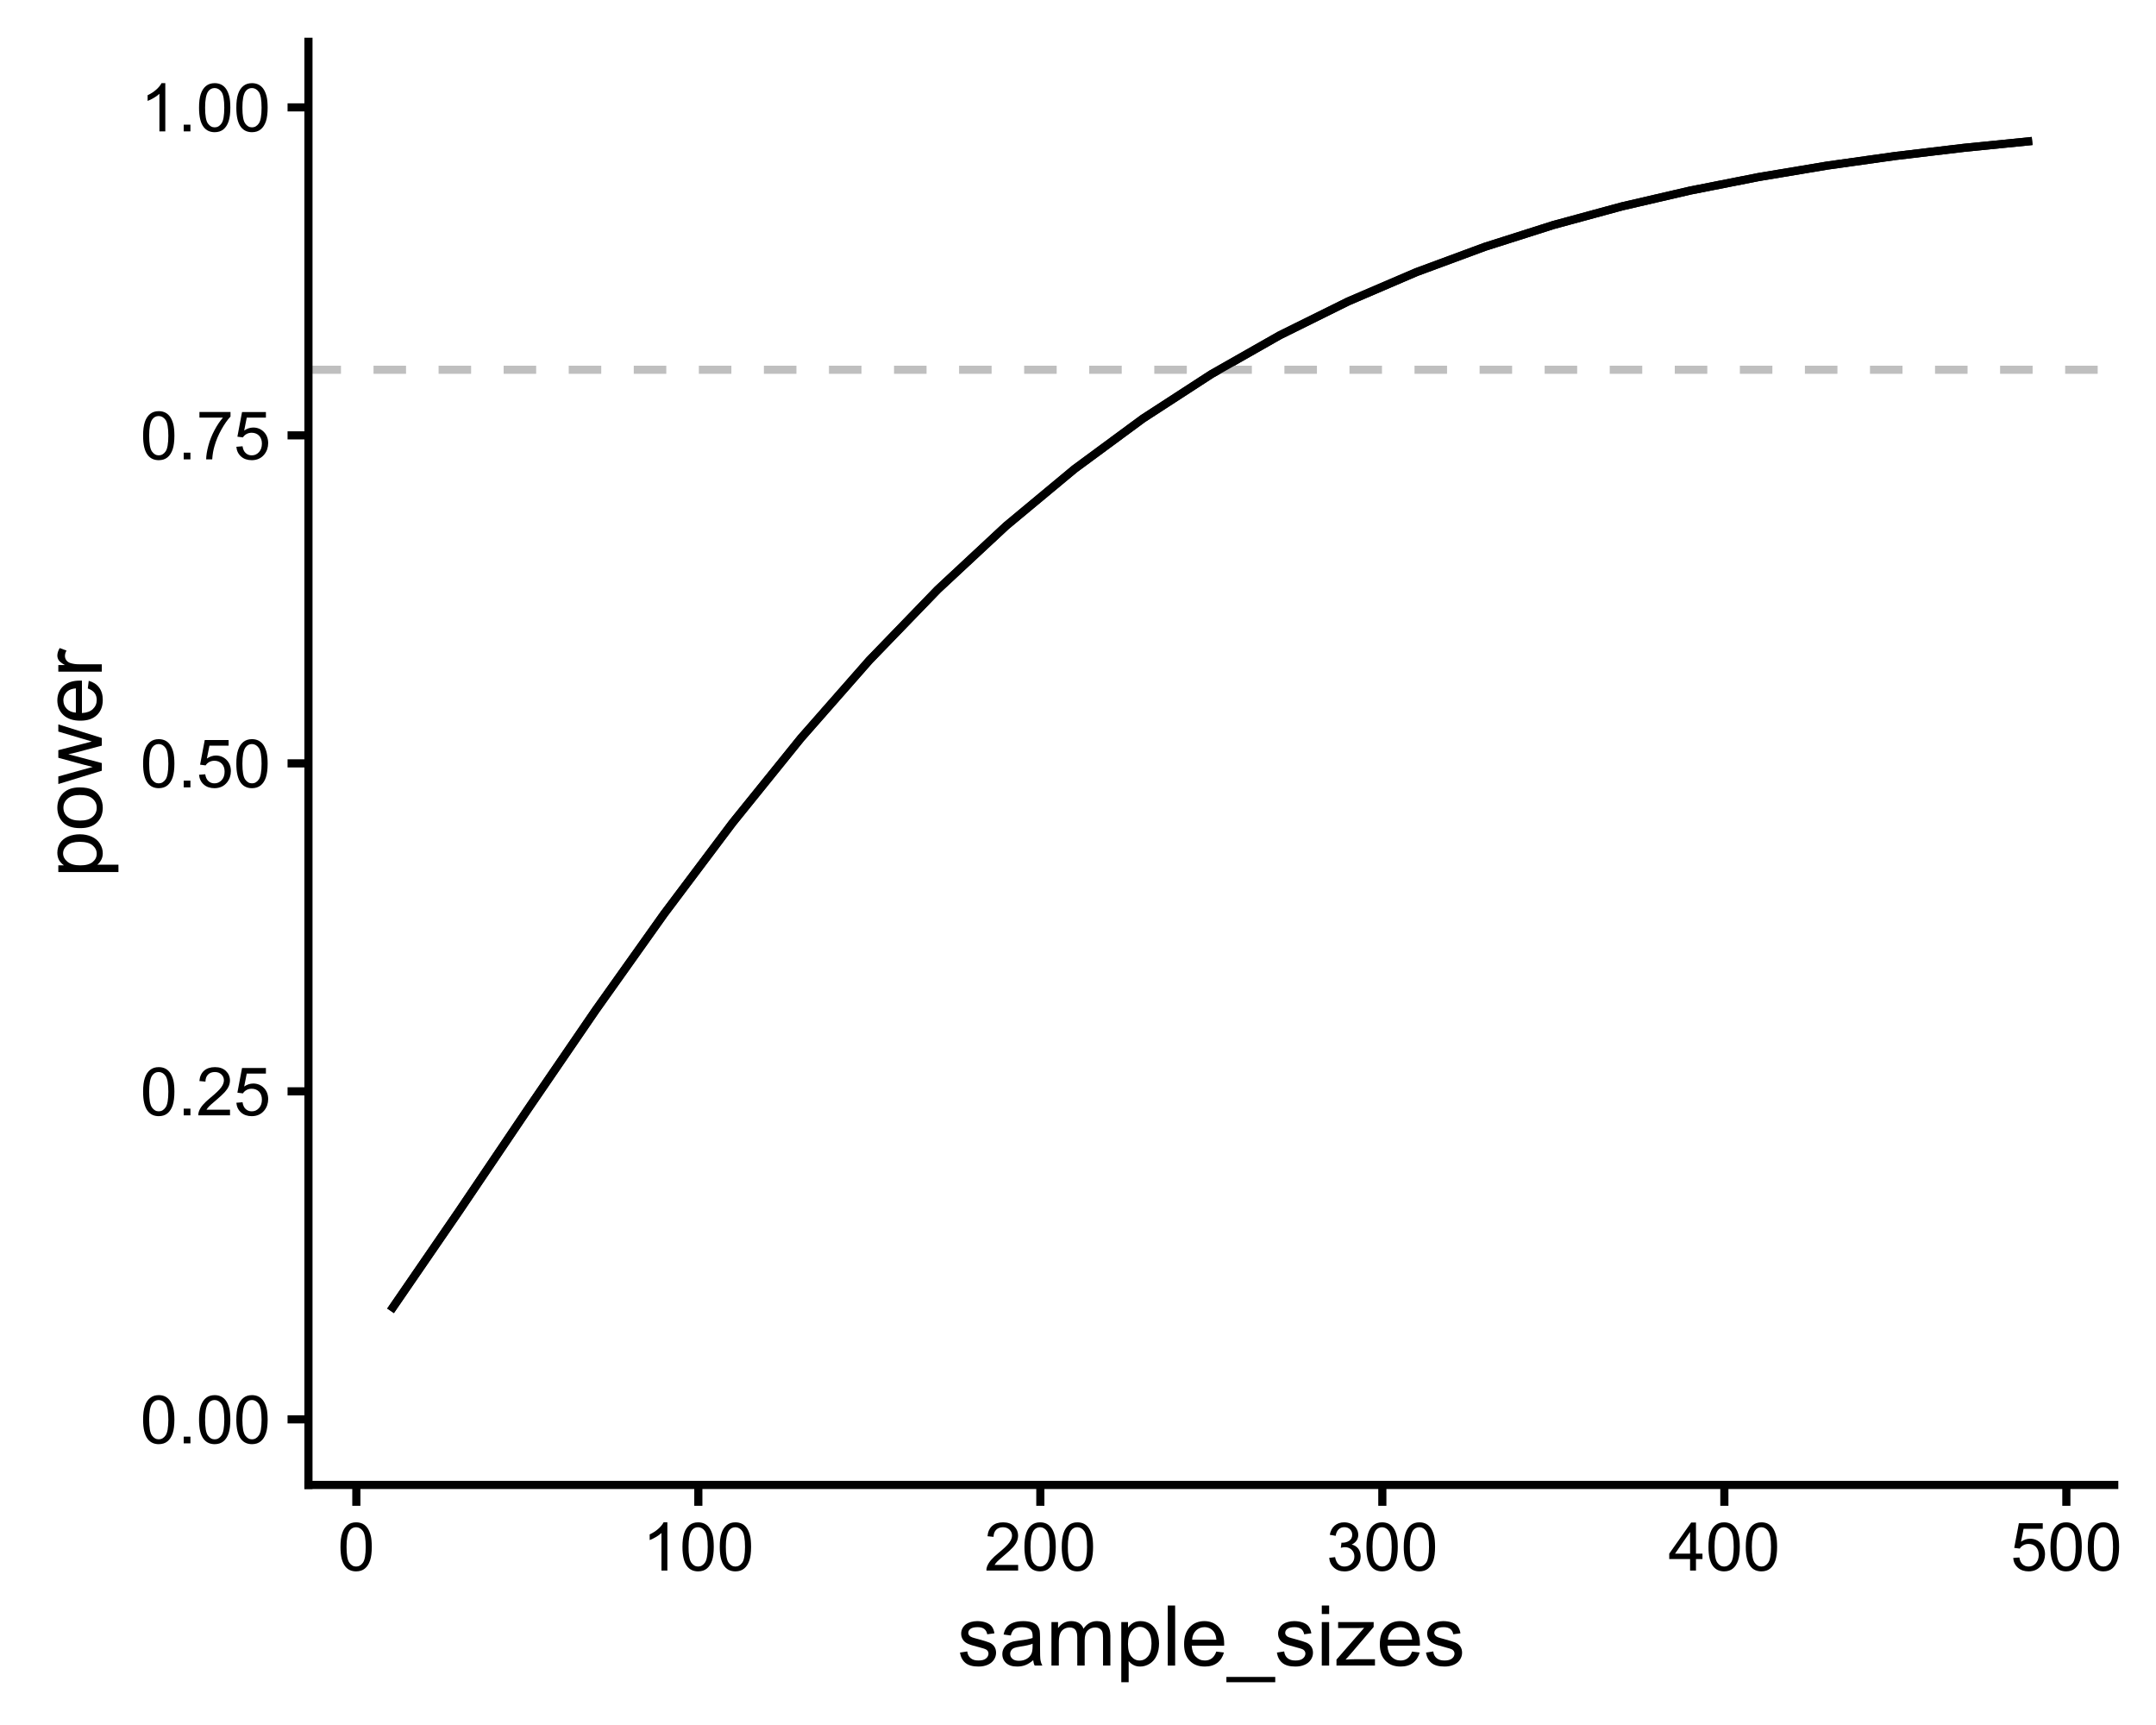
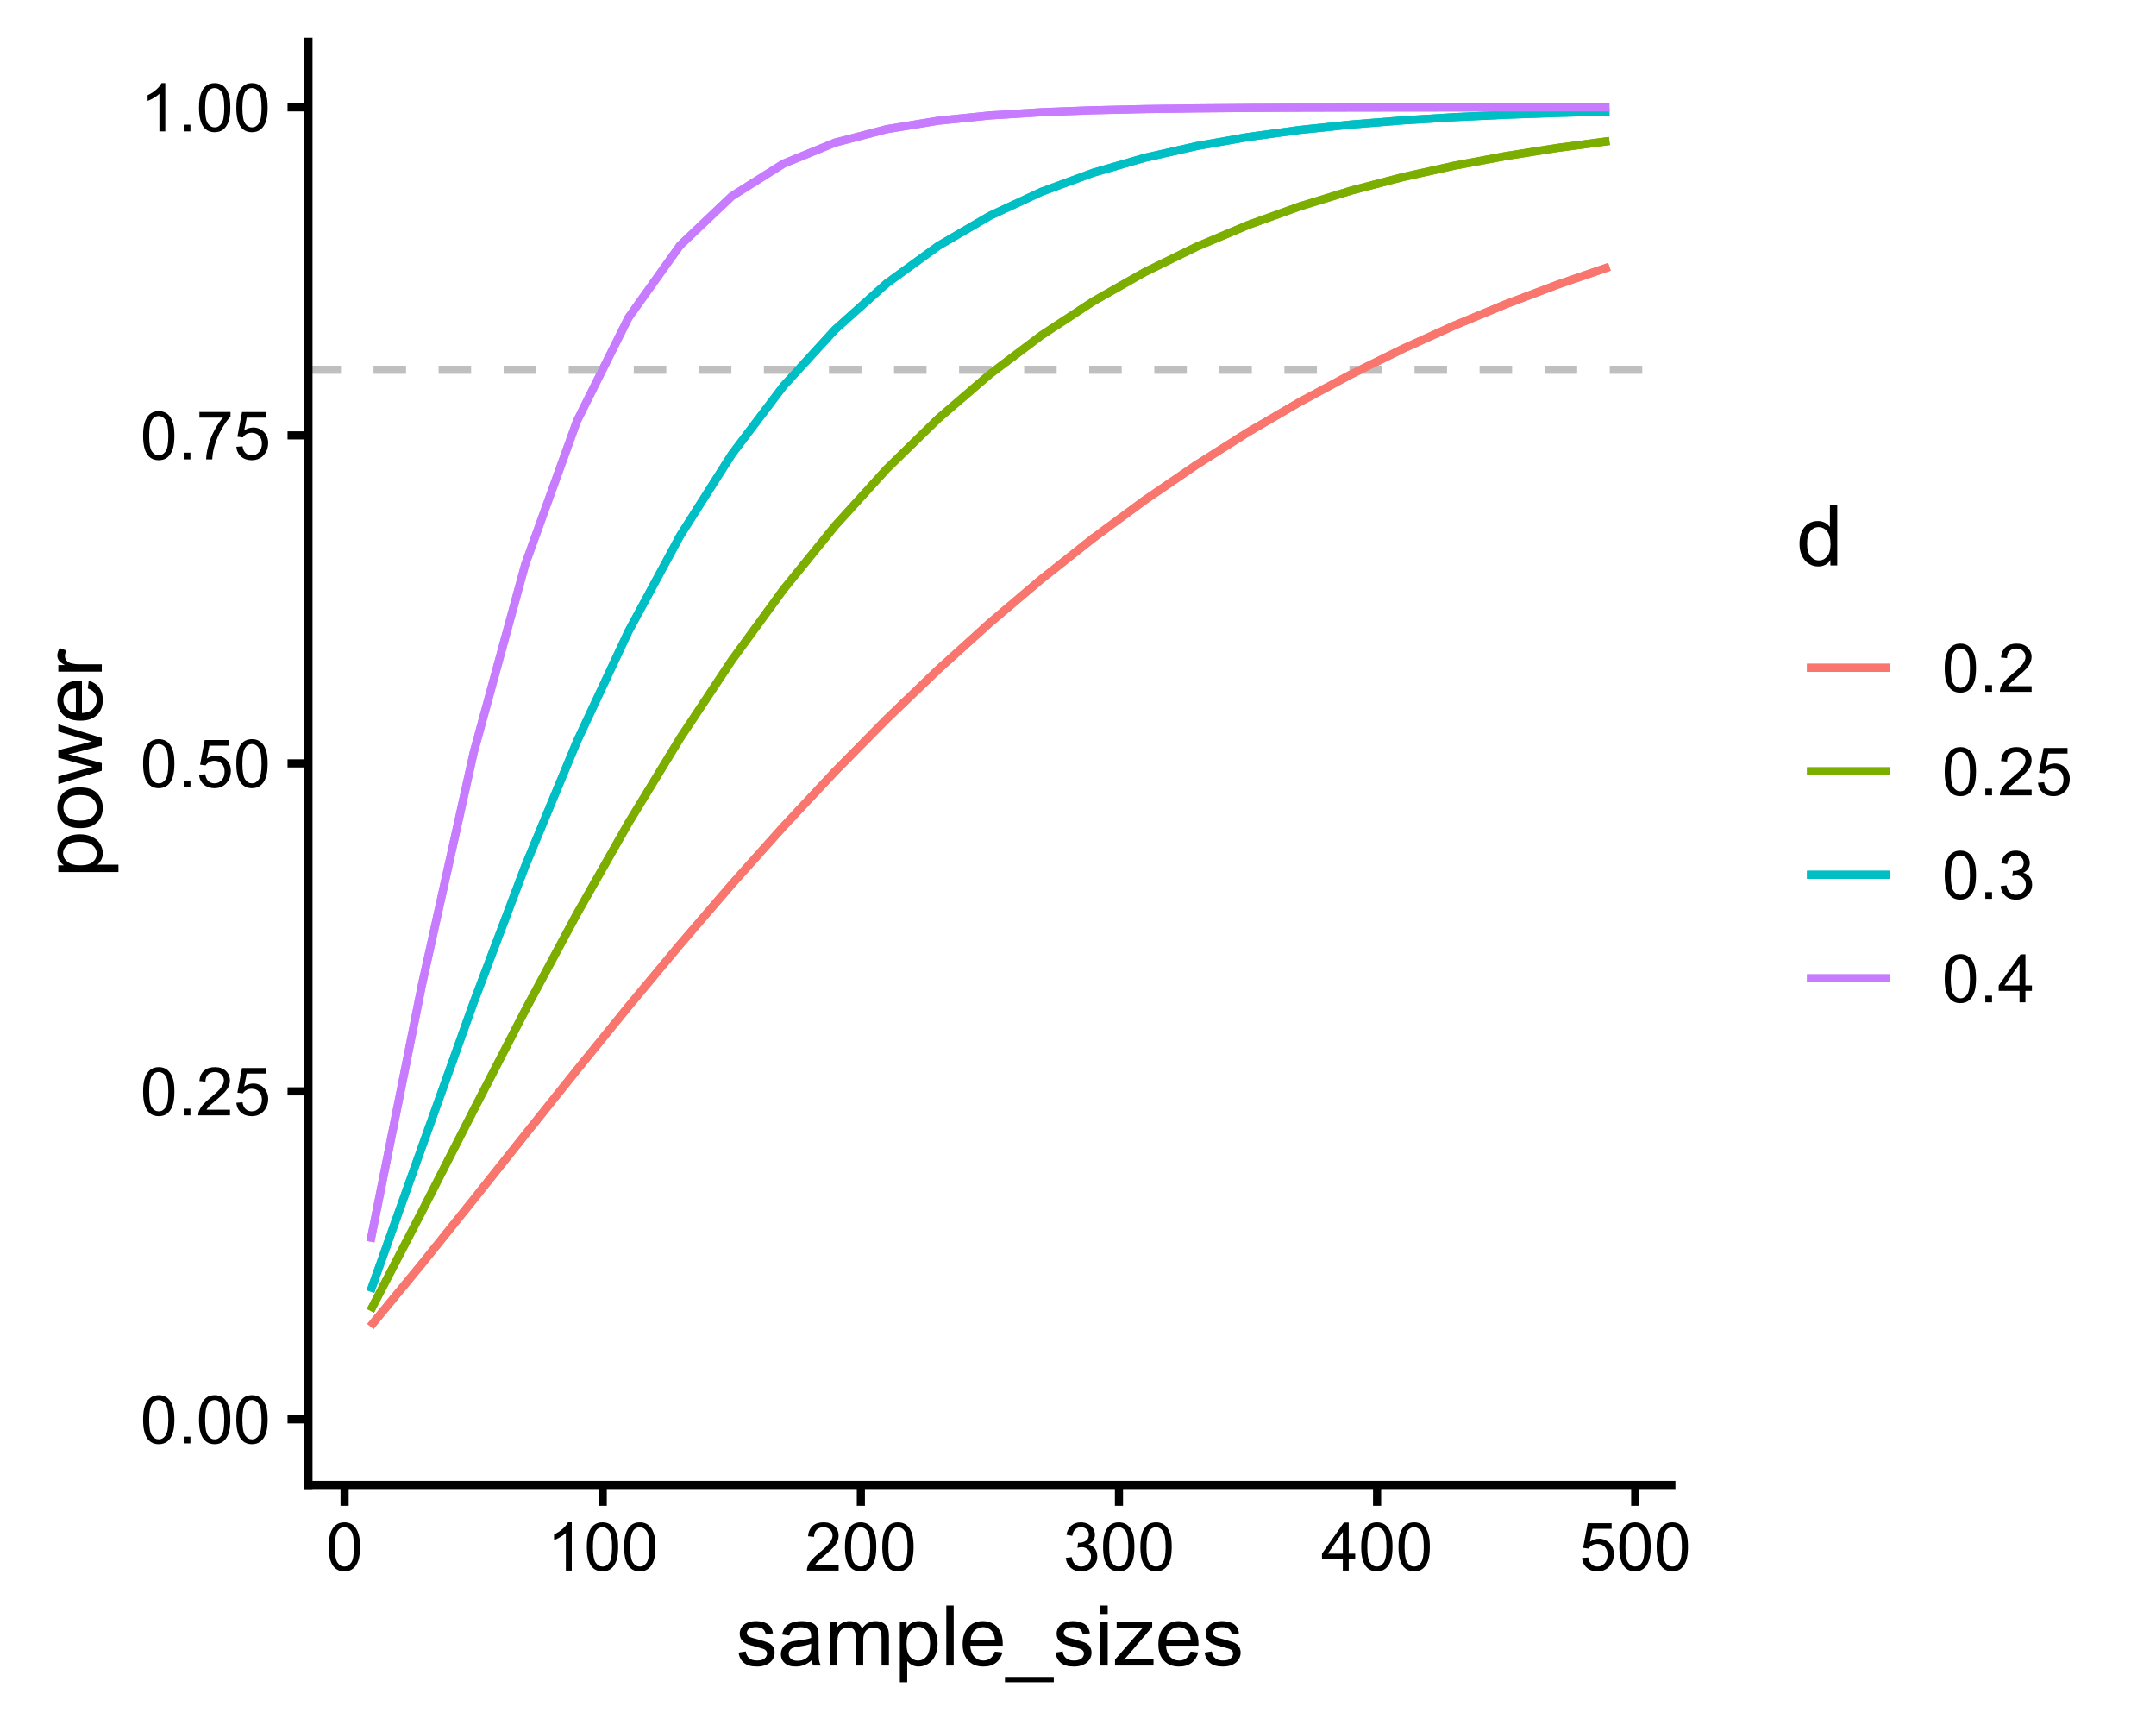
<svg xmlns="http://www.w3.org/2000/svg" xmlns:xlink="http://www.w3.org/1999/xlink" width="360pt" height="288pt" viewBox="0 0 360 288">
  <defs>
    <g>
      <g id="glyph-0-0">
        <path d="M 0.465 -3.953 C 0.461 -4.898 0.559 -5.66 0.758 -6.242 C 0.949 -6.816 1.238 -7.262 1.625 -7.578 C 2.008 -7.891 2.492 -8.051 3.078 -8.051 C 3.504 -8.051 3.883 -7.961 4.211 -7.789 C 4.535 -7.613 4.805 -7.363 5.016 -7.039 C 5.227 -6.711 5.391 -6.316 5.512 -5.848 C 5.629 -5.379 5.688 -4.746 5.691 -3.953 C 5.688 -3.012 5.594 -2.254 5.402 -1.676 C 5.207 -1.098 4.918 -0.648 4.535 -0.336 C 4.152 -0.02 3.664 0.133 3.078 0.137 C 2.301 0.133 1.695 -0.141 1.258 -0.695 C 0.727 -1.359 0.461 -2.445 0.465 -3.953 Z M 1.477 -3.953 C 1.477 -2.637 1.629 -1.762 1.938 -1.324 C 2.246 -0.887 2.625 -0.668 3.078 -0.672 C 3.527 -0.668 3.91 -0.887 4.219 -1.328 C 4.523 -1.762 4.676 -2.637 4.68 -3.953 C 4.676 -5.27 4.523 -6.145 4.219 -6.582 C 3.91 -7.012 3.523 -7.23 3.066 -7.234 C 2.613 -7.23 2.254 -7.039 1.984 -6.66 C 1.645 -6.172 1.477 -5.27 1.477 -3.953 Z M 1.477 -3.953 " />
      </g>
      <g id="glyph-0-1">
        <path d="M 1.016 0 L 1.016 -1.121 L 2.137 -1.121 L 2.137 0 Z M 1.016 0 " />
      </g>
      <g id="glyph-0-2">
        <path d="M 5.637 -0.945 L 5.637 0 L 0.34 0 C 0.332 -0.234 0.367 -0.461 0.453 -0.684 C 0.586 -1.043 0.805 -1.398 1.102 -1.75 C 1.398 -2.098 1.828 -2.504 2.391 -2.965 C 3.258 -3.676 3.844 -4.238 4.156 -4.66 C 4.461 -5.074 4.617 -5.473 4.617 -5.848 C 4.617 -6.234 4.477 -6.562 4.195 -6.832 C 3.914 -7.098 3.551 -7.23 3.105 -7.234 C 2.629 -7.23 2.25 -7.09 1.969 -6.809 C 1.684 -6.523 1.539 -6.129 1.535 -5.629 L 0.523 -5.73 C 0.59 -6.484 0.852 -7.059 1.305 -7.457 C 1.754 -7.852 2.363 -8.051 3.129 -8.051 C 3.895 -8.051 4.5 -7.836 4.953 -7.41 C 5.398 -6.98 5.625 -6.453 5.629 -5.824 C 5.625 -5.504 5.559 -5.188 5.43 -4.879 C 5.297 -4.566 5.078 -4.238 4.777 -3.898 C 4.469 -3.555 3.965 -3.086 3.258 -2.488 C 2.668 -1.992 2.289 -1.656 2.121 -1.48 C 1.953 -1.301 1.812 -1.121 1.707 -0.945 Z M 5.637 -0.945 " />
      </g>
      <g id="glyph-0-3">
        <path d="M 0.465 -2.102 L 1.5 -2.188 C 1.574 -1.68 1.75 -1.301 2.031 -1.051 C 2.309 -0.793 2.645 -0.668 3.039 -0.672 C 3.512 -0.668 3.914 -0.848 4.242 -1.207 C 4.57 -1.566 4.734 -2.039 4.734 -2.629 C 4.734 -3.188 4.574 -3.629 4.262 -3.957 C 3.941 -4.277 3.531 -4.441 3.023 -4.445 C 2.703 -4.441 2.414 -4.371 2.164 -4.23 C 1.906 -4.086 1.707 -3.898 1.562 -3.668 L 0.641 -3.789 L 1.418 -7.906 L 5.402 -7.906 L 5.402 -6.969 L 2.203 -6.969 L 1.773 -4.812 C 2.25 -5.145 2.754 -5.312 3.285 -5.316 C 3.984 -5.312 4.574 -5.07 5.059 -4.586 C 5.535 -4.098 5.777 -3.477 5.781 -2.719 C 5.777 -1.992 5.566 -1.363 5.145 -0.836 C 4.629 -0.188 3.926 0.133 3.039 0.137 C 2.309 0.133 1.715 -0.066 1.254 -0.477 C 0.793 -0.883 0.527 -1.426 0.465 -2.102 Z M 0.465 -2.102 " />
      </g>
      <g id="glyph-0-4">
        <path d="M 0.531 -6.969 L 0.531 -7.914 L 5.719 -7.914 L 5.719 -7.148 C 5.207 -6.602 4.699 -5.879 4.199 -4.98 C 3.695 -4.082 3.309 -3.156 3.039 -2.203 C 2.84 -1.531 2.715 -0.797 2.664 0 L 1.652 0 C 1.66 -0.629 1.781 -1.391 2.023 -2.285 C 2.258 -3.176 2.598 -4.035 3.043 -4.867 C 3.48 -5.695 3.953 -6.395 4.457 -6.969 Z M 0.531 -6.969 " />
      </g>
      <g id="glyph-0-5">
        <path d="M 4.172 0 L 3.188 0 L 3.188 -6.273 C 2.949 -6.043 2.637 -5.816 2.254 -5.594 C 1.867 -5.363 1.523 -5.195 1.219 -5.086 L 1.219 -6.039 C 1.77 -6.293 2.25 -6.605 2.664 -6.977 C 3.074 -7.344 3.367 -7.703 3.539 -8.051 L 4.172 -8.051 Z M 4.172 0 " />
      </g>
      <g id="glyph-0-6">
        <path d="M 0.469 -2.117 L 1.453 -2.246 C 1.566 -1.684 1.758 -1.281 2.031 -1.039 C 2.301 -0.789 2.633 -0.668 3.023 -0.672 C 3.484 -0.668 3.875 -0.828 4.195 -1.152 C 4.516 -1.473 4.676 -1.871 4.676 -2.348 C 4.676 -2.797 4.527 -3.168 4.23 -3.465 C 3.934 -3.754 3.559 -3.902 3.105 -3.906 C 2.918 -3.902 2.684 -3.867 2.41 -3.797 L 2.52 -4.66 C 2.586 -4.648 2.637 -4.645 2.68 -4.648 C 3.094 -4.645 3.473 -4.754 3.812 -4.977 C 4.145 -5.191 4.312 -5.531 4.316 -5.988 C 4.312 -6.348 4.191 -6.645 3.949 -6.887 C 3.703 -7.121 3.387 -7.242 3.004 -7.242 C 2.617 -7.242 2.297 -7.121 2.047 -6.879 C 1.789 -6.637 1.625 -6.273 1.555 -5.797 L 0.57 -5.973 C 0.688 -6.629 0.961 -7.141 1.387 -7.504 C 1.812 -7.867 2.344 -8.051 2.98 -8.051 C 3.414 -8.051 3.816 -7.957 4.188 -7.77 C 4.555 -7.582 4.836 -7.324 5.035 -7 C 5.227 -6.672 5.324 -6.328 5.328 -5.965 C 5.324 -5.617 5.23 -5.301 5.047 -5.02 C 4.859 -4.734 4.586 -4.508 4.223 -4.344 C 4.695 -4.23 5.062 -4.004 5.324 -3.66 C 5.586 -3.312 5.719 -2.883 5.719 -2.367 C 5.719 -1.664 5.461 -1.07 4.953 -0.586 C 4.438 -0.102 3.793 0.141 3.02 0.141 C 2.312 0.141 1.73 -0.066 1.266 -0.488 C 0.801 -0.902 0.535 -1.445 0.469 -2.117 Z M 0.469 -2.117 " />
      </g>
      <g id="glyph-0-7">
        <path d="M 3.621 0 L 3.621 -1.918 L 0.141 -1.918 L 0.141 -2.82 L 3.801 -8.016 L 4.605 -8.016 L 4.605 -2.82 L 5.688 -2.82 L 5.688 -1.918 L 4.605 -1.918 L 4.605 0 Z M 3.621 -2.82 L 3.621 -6.438 L 1.109 -2.82 Z M 3.621 -2.82 " />
      </g>
      <g id="glyph-1-0">
        <path d="M 0.43 -2.168 L 1.648 -2.359 C 1.711 -1.867 1.902 -1.492 2.219 -1.234 C 2.527 -0.973 2.965 -0.844 3.527 -0.848 C 4.09 -0.844 4.508 -0.957 4.785 -1.191 C 5.055 -1.418 5.191 -1.691 5.195 -2.004 C 5.191 -2.281 5.07 -2.5 4.832 -2.66 C 4.66 -2.77 4.242 -2.906 3.574 -3.078 C 2.672 -3.301 2.047 -3.5 1.699 -3.668 C 1.348 -3.832 1.082 -4.059 0.906 -4.355 C 0.723 -4.645 0.633 -4.973 0.637 -5.332 C 0.633 -5.652 0.707 -5.949 0.855 -6.23 C 1.004 -6.504 1.203 -6.734 1.461 -6.918 C 1.648 -7.055 1.91 -7.172 2.246 -7.273 C 2.574 -7.367 2.93 -7.418 3.309 -7.422 C 3.875 -7.418 4.375 -7.336 4.809 -7.176 C 5.234 -7.008 5.551 -6.785 5.762 -6.508 C 5.965 -6.227 6.109 -5.852 6.188 -5.387 L 4.984 -5.223 C 4.926 -5.59 4.766 -5.883 4.508 -6.098 C 4.242 -6.305 3.875 -6.41 3.398 -6.414 C 2.832 -6.41 2.426 -6.316 2.188 -6.133 C 1.941 -5.941 1.82 -5.723 1.824 -5.477 C 1.82 -5.312 1.871 -5.168 1.977 -5.047 C 2.07 -4.91 2.227 -4.801 2.445 -4.719 C 2.566 -4.668 2.93 -4.562 3.535 -4.402 C 4.402 -4.168 5.012 -3.98 5.355 -3.832 C 5.699 -3.684 5.969 -3.465 6.164 -3.184 C 6.359 -2.898 6.457 -2.551 6.461 -2.133 C 6.457 -1.719 6.336 -1.332 6.102 -0.973 C 5.859 -0.609 5.516 -0.328 5.066 -0.133 C 4.613 0.066 4.102 0.164 3.535 0.164 C 2.586 0.164 1.867 -0.031 1.375 -0.422 C 0.879 -0.812 0.562 -1.395 0.43 -2.168 Z M 0.43 -2.168 " />
      </g>
      <g id="glyph-1-1">
        <path d="M 5.66 -0.895 C 5.203 -0.504 4.762 -0.23 4.344 -0.074 C 3.918 0.086 3.469 0.164 2.988 0.164 C 2.188 0.164 1.574 -0.027 1.148 -0.418 C 0.719 -0.805 0.504 -1.305 0.508 -1.914 C 0.504 -2.266 0.586 -2.59 0.75 -2.887 C 0.91 -3.18 1.121 -3.414 1.383 -3.594 C 1.645 -3.77 1.938 -3.906 2.27 -4 C 2.508 -4.059 2.875 -4.121 3.363 -4.184 C 4.355 -4.301 5.086 -4.441 5.559 -4.609 C 5.559 -4.773 5.559 -4.879 5.562 -4.93 C 5.559 -5.426 5.445 -5.781 5.215 -5.988 C 4.898 -6.266 4.43 -6.402 3.812 -6.406 C 3.23 -6.402 2.805 -6.301 2.531 -6.102 C 2.254 -5.895 2.051 -5.535 1.922 -5.023 L 0.719 -5.188 C 0.824 -5.699 1.004 -6.117 1.258 -6.434 C 1.504 -6.75 1.867 -6.992 2.344 -7.164 C 2.816 -7.332 3.363 -7.418 3.992 -7.422 C 4.609 -7.418 5.113 -7.344 5.504 -7.203 C 5.887 -7.055 6.172 -6.871 6.359 -6.652 C 6.539 -6.43 6.668 -6.152 6.742 -5.816 C 6.777 -5.605 6.797 -5.227 6.801 -4.684 L 6.801 -3.043 C 6.797 -1.895 6.824 -1.172 6.879 -0.871 C 6.934 -0.566 7.035 -0.277 7.191 0 L 5.906 0 C 5.777 -0.254 5.695 -0.551 5.66 -0.895 Z M 5.559 -3.645 C 5.109 -3.461 4.438 -3.305 3.547 -3.18 C 3.039 -3.105 2.684 -3.023 2.473 -2.934 C 2.262 -2.84 2.098 -2.707 1.988 -2.531 C 1.871 -2.355 1.816 -2.16 1.82 -1.949 C 1.816 -1.617 1.941 -1.344 2.191 -1.129 C 2.438 -0.906 2.801 -0.797 3.281 -0.801 C 3.754 -0.797 4.176 -0.898 4.547 -1.109 C 4.914 -1.312 5.184 -1.598 5.359 -1.961 C 5.488 -2.238 5.555 -2.648 5.559 -3.191 Z M 5.559 -3.645 " />
      </g>
      <g id="glyph-1-2">
        <path d="M 0.922 0 L 0.922 -7.258 L 2.023 -7.258 L 2.023 -6.242 C 2.25 -6.594 2.555 -6.879 2.934 -7.098 C 3.309 -7.309 3.738 -7.418 4.227 -7.422 C 4.758 -7.418 5.199 -7.305 5.547 -7.086 C 5.887 -6.859 6.129 -6.551 6.273 -6.152 C 6.848 -6.996 7.594 -7.418 8.516 -7.422 C 9.234 -7.418 9.789 -7.219 10.176 -6.824 C 10.562 -6.422 10.758 -5.809 10.758 -4.984 L 10.758 0 L 9.535 0 L 9.535 -4.574 C 9.531 -5.062 9.492 -5.418 9.414 -5.637 C 9.332 -5.852 9.188 -6.023 8.98 -6.16 C 8.77 -6.289 8.523 -6.355 8.242 -6.359 C 7.73 -6.355 7.309 -6.188 6.973 -5.848 C 6.637 -5.508 6.469 -4.965 6.469 -4.219 L 6.469 0 L 5.234 0 L 5.234 -4.719 C 5.23 -5.262 5.133 -5.672 4.934 -5.949 C 4.73 -6.219 4.402 -6.355 3.953 -6.359 C 3.602 -6.355 3.281 -6.266 2.988 -6.086 C 2.695 -5.902 2.48 -5.637 2.352 -5.285 C 2.215 -4.934 2.148 -4.426 2.152 -3.766 L 2.152 0 Z M 0.922 0 " />
      </g>
      <g id="glyph-1-3">
        <path d="M 0.922 2.781 L 0.922 -7.258 L 2.043 -7.258 L 2.043 -6.316 C 2.305 -6.684 2.602 -6.957 2.938 -7.145 C 3.266 -7.324 3.672 -7.418 4.148 -7.422 C 4.766 -7.418 5.312 -7.258 5.789 -6.945 C 6.262 -6.625 6.617 -6.176 6.863 -5.594 C 7.102 -5.012 7.223 -4.375 7.227 -3.684 C 7.223 -2.938 7.09 -2.27 6.824 -1.676 C 6.555 -1.082 6.168 -0.625 5.664 -0.309 C 5.152 0.008 4.617 0.164 4.062 0.164 C 3.648 0.164 3.281 0.078 2.957 -0.094 C 2.629 -0.266 2.359 -0.484 2.152 -0.75 L 2.152 2.781 Z M 2.039 -3.59 C 2.039 -2.652 2.227 -1.961 2.605 -1.516 C 2.98 -1.066 3.438 -0.844 3.977 -0.848 C 4.52 -0.844 4.988 -1.074 5.383 -1.539 C 5.77 -2 5.965 -2.719 5.969 -3.691 C 5.965 -4.613 5.773 -5.305 5.398 -5.77 C 5.016 -6.227 4.562 -6.457 4.031 -6.461 C 3.508 -6.457 3.043 -6.211 2.641 -5.727 C 2.238 -5.234 2.039 -4.523 2.039 -3.59 Z M 2.039 -3.59 " />
      </g>
      <g id="glyph-1-4">
        <path d="M 0.895 0 L 0.895 -10.023 L 2.125 -10.023 L 2.125 0 Z M 0.895 0 " />
      </g>
      <g id="glyph-1-5">
        <path d="M 5.891 -2.336 L 7.164 -2.18 C 6.961 -1.438 6.59 -0.859 6.047 -0.449 C 5.504 -0.039 4.812 0.164 3.973 0.164 C 2.91 0.164 2.066 -0.16 1.445 -0.816 C 0.82 -1.465 0.508 -2.383 0.512 -3.57 C 0.508 -4.785 0.824 -5.734 1.453 -6.41 C 2.082 -7.082 2.898 -7.418 3.902 -7.422 C 4.871 -7.418 5.664 -7.086 6.281 -6.43 C 6.895 -5.766 7.199 -4.84 7.203 -3.645 C 7.199 -3.57 7.199 -3.461 7.199 -3.316 L 1.785 -3.316 C 1.828 -2.516 2.055 -1.902 2.461 -1.48 C 2.867 -1.055 3.371 -0.844 3.977 -0.848 C 4.426 -0.844 4.812 -0.961 5.133 -1.203 C 5.453 -1.438 5.703 -1.816 5.891 -2.336 Z M 1.852 -4.328 L 5.906 -4.328 C 5.852 -4.934 5.695 -5.391 5.441 -5.703 C 5.047 -6.172 4.539 -6.41 3.918 -6.414 C 3.352 -6.41 2.875 -6.219 2.492 -5.844 C 2.102 -5.461 1.891 -4.957 1.852 -4.328 Z M 1.852 -4.328 " />
      </g>
      <g id="glyph-1-6">
        <path d="M -0.211 2.781 L -0.211 1.895 L 7.945 1.895 L 7.945 2.781 Z M -0.211 2.781 " />
      </g>
      <g id="glyph-1-7">
        <path d="M 0.93 -8.605 L 0.93 -10.023 L 2.16 -10.023 L 2.16 -8.605 Z M 0.93 0 L 0.93 -7.258 L 2.16 -7.258 L 2.16 0 Z M 0.93 0 " />
      </g>
      <g id="glyph-1-8">
        <path d="M 0.273 0 L 0.273 -1 L 4.895 -6.305 C 4.367 -6.273 3.906 -6.258 3.508 -6.262 L 0.547 -6.262 L 0.547 -7.258 L 6.48 -7.258 L 6.48 -6.445 L 2.551 -1.84 L 1.789 -1 C 2.336 -1.035 2.855 -1.055 3.344 -1.059 L 6.699 -1.059 L 6.699 0 Z M 0.273 0 " />
      </g>
+       <g id="glyph-1-9">
+         <path d="M 5.633 0 L 5.633 -0.914 C 5.168 -0.195 4.492 0.164 3.602 0.164 C 3.02 0.164 2.488 0.008 2.004 -0.312 C 1.52 -0.629 1.141 -1.074 0.875 -1.648 C 0.605 -2.219 0.473 -2.879 0.477 -3.625 C 0.473 -4.348 0.594 -5.004 0.84 -5.594 C 1.078 -6.184 1.441 -6.637 1.926 -6.949 C 2.406 -7.262 2.945 -7.418 3.547 -7.422 C 3.98 -7.418 4.371 -7.324 4.715 -7.145 C 5.055 -6.957 5.332 -6.719 5.551 -6.426 L 5.551 -10.023 L 6.773 -10.023 L 6.773 0 Z M 1.742 -3.625 C 1.738 -2.691 1.934 -1.996 2.328 -1.535 C 2.719 -1.074 3.184 -0.844 3.719 -0.848 C 4.254 -0.844 4.711 -1.062 5.086 -1.508 C 5.461 -1.945 5.648 -2.617 5.652 -3.52 C 5.648 -4.512 5.457 -5.242 5.078 -5.707 C 4.691 -6.172 4.219 -6.402 3.664 -6.406 C 3.113 -6.402 2.656 -6.18 2.293 -5.734 C 1.922 -5.285 1.738 -4.582 1.742 -3.625 Z M 1.742 -3.625 " />
+       </g>
      <g id="glyph-2-0">
        <path d="M 2.781 -0.922 L -7.258 -0.922 L -7.258 -2.043 L -6.316 -2.043 C -6.684 -2.305 -6.957 -2.602 -7.145 -2.938 C -7.324 -3.266 -7.418 -3.672 -7.422 -4.148 C -7.418 -4.766 -7.258 -5.312 -6.945 -5.789 C -6.625 -6.262 -6.176 -6.617 -5.594 -6.863 C -5.012 -7.102 -4.375 -7.223 -3.684 -7.227 C -2.938 -7.223 -2.27 -7.09 -1.676 -6.824 C -1.082 -6.555 -0.625 -6.168 -0.309 -5.664 C 0.008 -5.152 0.164 -4.617 0.164 -4.062 C 0.164 -3.648 0.078 -3.281 -0.094 -2.957 C -0.266 -2.629 -0.484 -2.359 -0.75 -2.152 L 2.781 -2.152 Z M -3.59 -2.039 C -2.652 -2.039 -1.961 -2.227 -1.516 -2.605 C -1.066 -2.98 -0.844 -3.438 -0.848 -3.977 C -0.844 -4.52 -1.074 -4.988 -1.539 -5.383 C -2 -5.77 -2.719 -5.965 -3.691 -5.969 C -4.613 -5.965 -5.305 -5.773 -5.77 -5.398 C -6.227 -5.016 -6.457 -4.562 -6.461 -4.031 C -6.457 -3.508 -6.211 -3.043 -5.727 -2.641 C -5.234 -2.238 -4.523 -2.039 -3.59 -2.039 Z M -3.59 -2.039 " />
      </g>
      <g id="glyph-2-1">
        <path d="M -3.629 -0.465 C -4.973 -0.461 -5.969 -0.836 -6.617 -1.586 C -7.148 -2.207 -7.418 -2.969 -7.422 -3.871 C -7.418 -4.867 -7.09 -5.684 -6.441 -6.316 C -5.785 -6.949 -4.883 -7.266 -3.73 -7.266 C -2.797 -7.266 -2.062 -7.125 -1.527 -6.844 C -0.988 -6.562 -0.57 -6.152 -0.277 -5.621 C 0.02 -5.082 0.164 -4.5 0.164 -3.867 C 0.164 -2.852 -0.16 -2.027 -0.812 -1.402 C -1.461 -0.773 -2.398 -0.461 -3.629 -0.465 Z M -3.629 -1.73 C -2.695 -1.727 -2 -1.93 -1.539 -2.336 C -1.074 -2.738 -0.844 -3.25 -0.848 -3.867 C -0.844 -4.477 -1.074 -4.984 -1.543 -5.391 C -2.004 -5.797 -2.715 -6 -3.672 -6 C -4.566 -6 -5.246 -5.793 -5.711 -5.387 C -6.172 -4.977 -6.402 -4.473 -6.406 -3.871 C -6.402 -3.25 -6.172 -2.738 -5.715 -2.336 C -5.25 -1.93 -4.555 -1.727 -3.629 -1.73 Z M -3.629 -1.73 " />
      </g>
      <g id="glyph-2-2">
        <path d="M 0 -2.262 L -7.258 -0.043 L -7.258 -1.312 L -3.07 -2.469 L -1.512 -2.898 C -1.586 -2.914 -2.082 -3.039 -3.008 -3.273 L -7.258 -4.43 L -7.258 -5.695 L -3.047 -6.781 L -1.66 -7.145 L -3.062 -7.562 L -7.258 -8.805 L -7.258 -10 L 0 -7.73 L 0 -6.453 L -4.348 -5.297 L -5.586 -5.016 L 0 -3.547 Z M 0 -2.262 " />
      </g>
      <g id="glyph-2-3">
        <path d="M -2.336 -5.891 L -2.18 -7.164 C -1.438 -6.961 -0.859 -6.59 -0.449 -6.047 C -0.039 -5.504 0.164 -4.812 0.164 -3.973 C 0.164 -2.91 -0.16 -2.066 -0.816 -1.445 C -1.465 -0.82 -2.383 -0.508 -3.57 -0.512 C -4.785 -0.508 -5.734 -0.824 -6.41 -1.453 C -7.082 -2.082 -7.418 -2.898 -7.422 -3.902 C -7.418 -4.871 -7.086 -5.664 -6.43 -6.281 C -5.766 -6.895 -4.84 -7.199 -3.645 -7.203 C -3.57 -7.199 -3.461 -7.199 -3.316 -7.199 L -3.316 -1.785 C -2.516 -1.828 -1.902 -2.055 -1.48 -2.461 C -1.055 -2.867 -0.844 -3.371 -0.848 -3.977 C -0.844 -4.426 -0.961 -4.812 -1.203 -5.133 C -1.438 -5.453 -1.816 -5.703 -2.336 -5.891 Z M -4.328 -1.852 L -4.328 -5.906 C -4.934 -5.852 -5.391 -5.695 -5.703 -5.441 C -6.172 -5.047 -6.41 -4.539 -6.414 -3.918 C -6.41 -3.352 -6.219 -2.875 -5.844 -2.492 C -5.461 -2.102 -4.957 -1.891 -4.328 -1.852 Z M -4.328 -1.852 " />
      </g>
      <g id="glyph-2-4">
        <path d="M 0 -0.91 L -7.258 -0.91 L -7.258 -2.016 L -6.16 -2.016 C -6.668 -2.297 -7.008 -2.559 -7.176 -2.801 C -7.336 -3.039 -7.418 -3.301 -7.422 -3.59 C -7.418 -4 -7.285 -4.422 -7.027 -4.852 L -5.887 -4.43 C -6.062 -4.129 -6.152 -3.828 -6.152 -3.527 C -6.152 -3.258 -6.07 -3.016 -5.91 -2.801 C -5.746 -2.586 -5.52 -2.434 -5.234 -2.344 C -4.793 -2.207 -4.316 -2.137 -3.801 -2.141 L 0 -2.141 Z M 0 -0.91 " />
      </g>
    </g>
    <clipPath id="clip-0">
-       <path clip-rule="nonzero" d="M 51.504 6.973 L 353.027 6.973 L 353.027 247.918 L 51.504 247.918 Z M 51.504 6.973 " />
+       <path clip-rule="nonzero" d="M 51.504 6.973 L 279.078 6.973 L 279.078 247.918 L 51.504 247.918 Z M 51.504 6.973 " />
    </clipPath>
    <clipPath id="clip-1">
-       <path clip-rule="nonzero" d="M 51.504 61 L 353.027 61 L 353.027 63 L 51.504 63 Z M 51.504 61 " />
+       <path clip-rule="nonzero" d="M 51.504 61 L 279.078 61 L 279.078 63 L 51.504 63 Z M 51.504 61 " />
    </clipPath>
  </defs>
  <rect x="-36" y="-28.8" width="432" height="345.6" fill="rgb(100%, 100%, 100%)" fill-opacity="1" />
  <rect x="-36" y="-28.8" width="432" height="345.6" fill="rgb(100%, 100%, 100%)" fill-opacity="1" />
  <path fill="none" stroke-width="1.358" stroke-linecap="round" stroke-linejoin="round" stroke="rgb(100%, 100%, 100%)" stroke-opacity="1" stroke-miterlimit="10" d="M 0 288 L 360 288 L 360 0 L 0 0 Z M 0 288 " />
  <g clip-path="url(#clip-0)">
-     <path fill-rule="nonzero" fill="rgb(100%, 100%, 100%)" fill-opacity="1" d="M 51.504 247.922 L 353.027 247.922 L 353.027 6.977 L 51.504 6.977 Z M 51.504 247.922 " />
-   </g>
-   <path fill="none" stroke-width="1.358" stroke-linecap="butt" stroke-linejoin="round" stroke="rgb(0%, 0%, 0%)" stroke-opacity="1" stroke-miterlimit="10" d="M 65.211 218.848 L 76.629 202.23 L 88.051 185.324 L 99.473 168.641 L 110.895 152.57 L 122.316 137.379 L 133.738 123.238 L 145.16 110.242 L 156.578 98.43 L 168 87.797 L 179.422 78.301 L 190.844 69.883 L 202.266 62.469 L 213.688 55.977 L 225.109 50.324 L 236.527 45.426 L 247.949 41.203 L 259.371 37.57 L 270.793 34.465 L 282.215 31.816 L 293.637 29.562 L 305.055 27.652 L 316.477 26.043 L 327.898 24.684 L 339.32 23.539 " />
+     <path fill-rule="nonzero" fill="rgb(100%, 100%, 100%)" fill-opacity="1" d="M 51.504 247.922 L 279.078 247.922 L 279.078 6.977 L 51.504 6.977 Z M 51.504 247.922 " />
+   </g>
+   <path fill="none" stroke-width="1.358" stroke-linecap="butt" stroke-linejoin="round" stroke="rgb(97.255%, 46.275%, 42.745%)" stroke-opacity="1" stroke-miterlimit="10" d="M 61.848 221.457 L 70.469 210.973 L 79.09 200.242 L 87.707 189.414 L 96.328 178.637 L 104.949 168.023 L 113.57 157.668 L 122.191 147.645 L 130.809 138.004 L 139.43 128.797 L 148.051 120.047 L 156.672 111.773 L 165.289 103.984 L 173.91 96.68 L 182.531 89.855 L 191.152 83.504 L 199.773 77.609 L 208.391 72.156 L 217.012 67.121 L 225.633 62.484 L 234.254 58.23 L 242.875 54.328 L 251.492 50.762 L 260.113 47.508 L 268.734 44.543 " />
+   <path fill="none" stroke-width="1.358" stroke-linecap="butt" stroke-linejoin="round" stroke="rgb(48.627%, 68.235%, 0%)" stroke-opacity="1" stroke-miterlimit="10" d="M 61.848 218.848 L 70.469 202.23 L 79.09 185.324 L 87.707 168.641 L 96.328 152.57 L 104.949 137.379 L 113.57 123.238 L 122.191 110.242 L 130.809 98.43 L 139.43 87.797 L 148.051 78.301 L 156.672 69.883 L 165.289 62.469 L 173.91 55.977 L 182.531 50.324 L 191.152 45.426 L 199.773 41.203 L 208.391 37.57 L 217.012 34.465 L 225.633 31.816 L 234.254 29.562 L 242.875 27.652 L 251.492 26.043 L 260.113 24.684 L 268.734 23.539 " />
+   <path fill="none" stroke-width="1.358" stroke-linecap="butt" stroke-linejoin="round" stroke="rgb(0%, 74.902%, 76.863%)" stroke-opacity="1" stroke-miterlimit="10" d="M 61.848 215.629 L 70.469 191.441 L 79.09 167.355 L 87.707 144.57 L 96.328 123.801 L 104.949 105.395 L 113.57 89.434 L 122.191 75.848 L 130.809 64.457 L 139.43 55.027 L 148.051 47.309 L 156.672 41.051 L 165.289 36.023 L 173.91 32.016 L 182.531 28.84 L 191.152 26.344 L 199.773 24.391 L 208.391 22.871 L 217.012 21.695 L 225.633 20.789 L 234.254 20.094 L 242.875 19.562 L 251.492 19.156 L 260.113 18.848 L 268.734 18.617 " />
+   <path fill="none" stroke-width="1.358" stroke-linecap="butt" stroke-linejoin="round" stroke="rgb(78.039%, 48.627%, 100%)" stroke-opacity="1" stroke-miterlimit="10" d="M 61.848 207.301 L 70.469 164.352 L 79.09 125.652 L 87.707 94.211 L 96.328 70.324 L 104.949 53.027 L 113.57 40.953 L 122.191 32.762 L 130.809 27.336 L 139.43 23.812 L 148.051 21.566 L 156.672 20.152 L 165.289 19.273 L 173.91 18.734 L 182.531 18.406 L 191.152 18.211 L 199.773 18.094 L 208.391 18.023 L 217.012 17.98 L 225.633 17.957 L 234.254 17.945 L 242.875 17.938 L 251.492 17.934 L 260.113 17.93 L 268.734 17.93 " />
  <g clip-path="url(#clip-1)">
-     <path fill="none" stroke-width="1.358" stroke-linecap="butt" stroke-linejoin="round" stroke="rgb(74.902%, 74.902%, 74.902%)" stroke-opacity="1" stroke-dasharray="5.432 5.432" stroke-miterlimit="10" d="M 51.504 61.734 L 353.027 61.734 " />
-   </g>
-   <path fill="none" stroke-width="1.358" stroke-linecap="butt" stroke-linejoin="round" stroke="rgb(0%, 0%, 0%)" stroke-opacity="1" stroke-miterlimit="10" d="M 65.211 218.848 L 76.629 202.23 L 88.051 185.324 L 99.473 168.641 L 110.895 152.57 L 122.316 137.379 L 133.738 123.238 L 145.16 110.242 L 156.578 98.43 L 168 87.797 L 179.422 78.301 L 190.844 69.883 L 202.266 62.469 L 213.688 55.977 L 225.109 50.324 L 236.527 45.426 L 247.949 41.203 L 259.371 37.57 L 270.793 34.465 L 282.215 31.816 L 293.637 29.562 L 305.055 27.652 L 316.477 26.043 L 327.898 24.684 L 339.32 23.539 " />
+     <path fill="none" stroke-width="1.358" stroke-linecap="butt" stroke-linejoin="round" stroke="rgb(74.902%, 74.902%, 74.902%)" stroke-opacity="1" stroke-dasharray="5.432 5.432" stroke-miterlimit="10" d="M 51.504 61.734 L 279.078 61.734 " />
+   </g>
+   <path fill="none" stroke-width="1.358" stroke-linecap="butt" stroke-linejoin="round" stroke="rgb(97.255%, 46.275%, 42.745%)" stroke-opacity="1" stroke-miterlimit="10" d="M 61.848 221.457 L 70.469 210.973 L 79.09 200.242 L 87.707 189.414 L 96.328 178.637 L 104.949 168.023 L 113.57 157.668 L 122.191 147.645 L 130.809 138.004 L 139.43 128.797 L 148.051 120.047 L 156.672 111.773 L 165.289 103.984 L 173.91 96.68 L 182.531 89.855 L 191.152 83.504 L 199.773 77.609 L 208.391 72.156 L 217.012 67.121 L 225.633 62.484 L 234.254 58.23 L 242.875 54.328 L 251.492 50.762 L 260.113 47.508 L 268.734 44.543 " />
+   <path fill="none" stroke-width="1.358" stroke-linecap="butt" stroke-linejoin="round" stroke="rgb(48.627%, 68.235%, 0%)" stroke-opacity="1" stroke-miterlimit="10" d="M 61.848 218.848 L 70.469 202.23 L 79.09 185.324 L 87.707 168.641 L 96.328 152.57 L 104.949 137.379 L 113.57 123.238 L 122.191 110.242 L 130.809 98.43 L 139.43 87.797 L 148.051 78.301 L 156.672 69.883 L 165.289 62.469 L 173.91 55.977 L 182.531 50.324 L 191.152 45.426 L 199.773 41.203 L 208.391 37.57 L 217.012 34.465 L 225.633 31.816 L 234.254 29.562 L 242.875 27.652 L 251.492 26.043 L 260.113 24.684 L 268.734 23.539 " />
+   <path fill="none" stroke-width="1.358" stroke-linecap="butt" stroke-linejoin="round" stroke="rgb(0%, 74.902%, 76.863%)" stroke-opacity="1" stroke-miterlimit="10" d="M 61.848 215.629 L 70.469 191.441 L 79.09 167.355 L 87.707 144.57 L 96.328 123.801 L 104.949 105.395 L 113.57 89.434 L 122.191 75.848 L 130.809 64.457 L 139.43 55.027 L 148.051 47.309 L 156.672 41.051 L 165.289 36.023 L 173.91 32.016 L 182.531 28.84 L 191.152 26.344 L 199.773 24.391 L 208.391 22.871 L 217.012 21.695 L 225.633 20.789 L 234.254 20.094 L 242.875 19.562 L 251.492 19.156 L 260.113 18.848 L 268.734 18.617 " />
+   <path fill="none" stroke-width="1.358" stroke-linecap="butt" stroke-linejoin="round" stroke="rgb(78.039%, 48.627%, 100%)" stroke-opacity="1" stroke-miterlimit="10" d="M 61.848 207.301 L 70.469 164.352 L 79.09 125.652 L 87.707 94.211 L 96.328 70.324 L 104.949 53.027 L 113.57 40.953 L 122.191 32.762 L 130.809 27.336 L 139.43 23.812 L 148.051 21.566 L 156.672 20.152 L 165.289 19.273 L 173.91 18.734 L 182.531 18.406 L 191.152 18.211 L 199.773 18.094 L 208.391 18.023 L 217.012 17.98 L 225.633 17.957 L 234.254 17.945 L 242.875 17.938 L 251.492 17.934 L 260.113 17.93 L 268.734 17.93 " />
  <path fill="none" stroke-width="1.358" stroke-linecap="square" stroke-linejoin="round" stroke="rgb(0%, 0%, 0%)" stroke-opacity="1" stroke-miterlimit="10" d="M 51.504 247.922 L 51.504 6.973 " />
  <g fill="rgb(0%, 0%, 0%)" fill-opacity="1">
    <use xlink:href="#glyph-0-0" x="23.43" y="240.977" />
    <use xlink:href="#glyph-0-1" x="29.659" y="240.977" />
    <use xlink:href="#glyph-0-0" x="32.77" y="240.977" />
    <use xlink:href="#glyph-0-0" x="38.999" y="240.977" />
  </g>
  <g fill="rgb(0%, 0%, 0%)" fill-opacity="1">
    <use xlink:href="#glyph-0-0" x="23.43" y="186.215" />
    <use xlink:href="#glyph-0-1" x="29.659" y="186.215" />
    <use xlink:href="#glyph-0-2" x="32.77" y="186.215" />
    <use xlink:href="#glyph-0-3" x="38.999" y="186.215" />
  </g>
  <g fill="rgb(0%, 0%, 0%)" fill-opacity="1">
    <use xlink:href="#glyph-0-0" x="23.43" y="131.457" />
    <use xlink:href="#glyph-0-1" x="29.659" y="131.457" />
    <use xlink:href="#glyph-0-3" x="32.77" y="131.457" />
    <use xlink:href="#glyph-0-0" x="38.999" y="131.457" />
  </g>
  <g fill="rgb(0%, 0%, 0%)" fill-opacity="1">
    <use xlink:href="#glyph-0-0" x="23.43" y="76.695" />
    <use xlink:href="#glyph-0-1" x="29.659" y="76.695" />
    <use xlink:href="#glyph-0-4" x="32.77" y="76.695" />
    <use xlink:href="#glyph-0-3" x="38.999" y="76.695" />
  </g>
  <g fill="rgb(0%, 0%, 0%)" fill-opacity="1">
    <use xlink:href="#glyph-0-5" x="23.43" y="21.934" />
    <use xlink:href="#glyph-0-1" x="29.659" y="21.934" />
    <use xlink:href="#glyph-0-0" x="32.77" y="21.934" />
    <use xlink:href="#glyph-0-0" x="38.999" y="21.934" />
  </g>
  <path fill="none" stroke-width="1.358" stroke-linecap="butt" stroke-linejoin="round" stroke="rgb(0%, 0%, 0%)" stroke-opacity="1" stroke-miterlimit="10" d="M 48.016 236.969 L 51.504 236.969 " />
  <path fill="none" stroke-width="1.358" stroke-linecap="butt" stroke-linejoin="round" stroke="rgb(0%, 0%, 0%)" stroke-opacity="1" stroke-miterlimit="10" d="M 48.016 182.207 L 51.504 182.207 " />
  <path fill="none" stroke-width="1.358" stroke-linecap="butt" stroke-linejoin="round" stroke="rgb(0%, 0%, 0%)" stroke-opacity="1" stroke-miterlimit="10" d="M 48.016 127.449 L 51.504 127.449 " />
  <path fill="none" stroke-width="1.358" stroke-linecap="butt" stroke-linejoin="round" stroke="rgb(0%, 0%, 0%)" stroke-opacity="1" stroke-miterlimit="10" d="M 48.016 72.688 L 51.504 72.688 " />
  <path fill="none" stroke-width="1.358" stroke-linecap="butt" stroke-linejoin="round" stroke="rgb(0%, 0%, 0%)" stroke-opacity="1" stroke-miterlimit="10" d="M 48.016 17.926 L 51.504 17.926 " />
-   <path fill="none" stroke-width="1.358" stroke-linecap="square" stroke-linejoin="round" stroke="rgb(0%, 0%, 0%)" stroke-opacity="1" stroke-miterlimit="10" d="M 51.504 247.922 L 353.027 247.922 " />
-   <path fill="none" stroke-width="1.358" stroke-linecap="butt" stroke-linejoin="round" stroke="rgb(0%, 0%, 0%)" stroke-opacity="1" stroke-miterlimit="10" d="M 59.5 251.406 L 59.5 247.922 " />
-   <path fill="none" stroke-width="1.358" stroke-linecap="butt" stroke-linejoin="round" stroke="rgb(0%, 0%, 0%)" stroke-opacity="1" stroke-miterlimit="10" d="M 116.605 251.406 L 116.605 247.922 " />
-   <path fill="none" stroke-width="1.358" stroke-linecap="butt" stroke-linejoin="round" stroke="rgb(0%, 0%, 0%)" stroke-opacity="1" stroke-miterlimit="10" d="M 173.711 251.406 L 173.711 247.922 " />
-   <path fill="none" stroke-width="1.358" stroke-linecap="butt" stroke-linejoin="round" stroke="rgb(0%, 0%, 0%)" stroke-opacity="1" stroke-miterlimit="10" d="M 230.816 251.406 L 230.816 247.922 " />
-   <path fill="none" stroke-width="1.358" stroke-linecap="butt" stroke-linejoin="round" stroke="rgb(0%, 0%, 0%)" stroke-opacity="1" stroke-miterlimit="10" d="M 287.926 251.406 L 287.926 247.922 " />
-   <path fill="none" stroke-width="1.358" stroke-linecap="butt" stroke-linejoin="round" stroke="rgb(0%, 0%, 0%)" stroke-opacity="1" stroke-miterlimit="10" d="M 345.031 251.406 L 345.031 247.922 " />
-   <g fill="rgb(0%, 0%, 0%)" fill-opacity="1">
-     <use xlink:href="#glyph-0-0" x="56.387" y="262.215" />
-   </g>
-   <g fill="rgb(0%, 0%, 0%)" fill-opacity="1">
-     <use xlink:href="#glyph-0-5" x="107.262" y="262.215" />
-     <use xlink:href="#glyph-0-0" x="113.491" y="262.215" />
-     <use xlink:href="#glyph-0-0" x="119.72" y="262.215" />
-   </g>
-   <g fill="rgb(0%, 0%, 0%)" fill-opacity="1">
-     <use xlink:href="#glyph-0-2" x="164.367" y="262.215" />
-     <use xlink:href="#glyph-0-0" x="170.596" y="262.215" />
-     <use xlink:href="#glyph-0-0" x="176.825" y="262.215" />
-   </g>
-   <g fill="rgb(0%, 0%, 0%)" fill-opacity="1">
-     <use xlink:href="#glyph-0-6" x="221.473" y="262.215" />
-     <use xlink:href="#glyph-0-0" x="227.702" y="262.215" />
-     <use xlink:href="#glyph-0-0" x="233.93" y="262.215" />
-   </g>
-   <g fill="rgb(0%, 0%, 0%)" fill-opacity="1">
-     <use xlink:href="#glyph-0-7" x="278.582" y="262.215" />
-     <use xlink:href="#glyph-0-0" x="284.811" y="262.215" />
-     <use xlink:href="#glyph-0-0" x="291.04" y="262.215" />
-   </g>
-   <g fill="rgb(0%, 0%, 0%)" fill-opacity="1">
-     <use xlink:href="#glyph-0-3" x="335.688" y="262.215" />
-     <use xlink:href="#glyph-0-0" x="341.916" y="262.215" />
-     <use xlink:href="#glyph-0-0" x="348.145" y="262.215" />
-   </g>
-   <g fill="rgb(0%, 0%, 0%)" fill-opacity="1">
-     <use xlink:href="#glyph-1-0" x="159.859" y="278.078" />
-     <use xlink:href="#glyph-1-1" x="166.859" y="278.078" />
-     <use xlink:href="#glyph-1-2" x="174.646" y="278.078" />
-     <use xlink:href="#glyph-1-3" x="186.308" y="278.078" />
-     <use xlink:href="#glyph-1-4" x="194.094" y="278.078" />
-     <use xlink:href="#glyph-1-5" x="197.204" y="278.078" />
-     <use xlink:href="#glyph-1-6" x="204.99" y="278.078" />
-     <use xlink:href="#glyph-1-0" x="212.776" y="278.078" />
-     <use xlink:href="#glyph-1-7" x="219.776" y="278.078" />
-     <use xlink:href="#glyph-1-8" x="222.887" y="278.078" />
-     <use xlink:href="#glyph-1-5" x="229.887" y="278.078" />
-     <use xlink:href="#glyph-1-0" x="237.673" y="278.078" />
+   <path fill="none" stroke-width="1.358" stroke-linecap="square" stroke-linejoin="round" stroke="rgb(0%, 0%, 0%)" stroke-opacity="1" stroke-miterlimit="10" d="M 51.504 247.922 L 279.078 247.922 " />
+   <path fill="none" stroke-width="1.358" stroke-linecap="butt" stroke-linejoin="round" stroke="rgb(0%, 0%, 0%)" stroke-opacity="1" stroke-miterlimit="10" d="M 57.539 251.406 L 57.539 247.922 " />
+   <path fill="none" stroke-width="1.358" stroke-linecap="butt" stroke-linejoin="round" stroke="rgb(0%, 0%, 0%)" stroke-opacity="1" stroke-miterlimit="10" d="M 100.641 251.406 L 100.641 247.922 " />
+   <path fill="none" stroke-width="1.358" stroke-linecap="butt" stroke-linejoin="round" stroke="rgb(0%, 0%, 0%)" stroke-opacity="1" stroke-miterlimit="10" d="M 143.742 251.406 L 143.742 247.922 " />
+   <path fill="none" stroke-width="1.358" stroke-linecap="butt" stroke-linejoin="round" stroke="rgb(0%, 0%, 0%)" stroke-opacity="1" stroke-miterlimit="10" d="M 186.84 251.406 L 186.84 247.922 " />
+   <path fill="none" stroke-width="1.358" stroke-linecap="butt" stroke-linejoin="round" stroke="rgb(0%, 0%, 0%)" stroke-opacity="1" stroke-miterlimit="10" d="M 229.941 251.406 L 229.941 247.922 " />
+   <path fill="none" stroke-width="1.358" stroke-linecap="butt" stroke-linejoin="round" stroke="rgb(0%, 0%, 0%)" stroke-opacity="1" stroke-miterlimit="10" d="M 273.043 251.406 L 273.043 247.922 " />
+   <g fill="rgb(0%, 0%, 0%)" fill-opacity="1">
+     <use xlink:href="#glyph-0-0" x="54.426" y="262.215" />
+   </g>
+   <g fill="rgb(0%, 0%, 0%)" fill-opacity="1">
+     <use xlink:href="#glyph-0-5" x="91.297" y="262.215" />
+     <use xlink:href="#glyph-0-0" x="97.526" y="262.215" />
+     <use xlink:href="#glyph-0-0" x="103.755" y="262.215" />
+   </g>
+   <g fill="rgb(0%, 0%, 0%)" fill-opacity="1">
+     <use xlink:href="#glyph-0-2" x="134.398" y="262.215" />
+     <use xlink:href="#glyph-0-0" x="140.627" y="262.215" />
+     <use xlink:href="#glyph-0-0" x="146.856" y="262.215" />
+   </g>
+   <g fill="rgb(0%, 0%, 0%)" fill-opacity="1">
+     <use xlink:href="#glyph-0-6" x="177.496" y="262.215" />
+     <use xlink:href="#glyph-0-0" x="183.725" y="262.215" />
+     <use xlink:href="#glyph-0-0" x="189.954" y="262.215" />
+   </g>
+   <g fill="rgb(0%, 0%, 0%)" fill-opacity="1">
+     <use xlink:href="#glyph-0-7" x="220.598" y="262.215" />
+     <use xlink:href="#glyph-0-0" x="226.827" y="262.215" />
+     <use xlink:href="#glyph-0-0" x="233.055" y="262.215" />
+   </g>
+   <g fill="rgb(0%, 0%, 0%)" fill-opacity="1">
+     <use xlink:href="#glyph-0-3" x="263.699" y="262.215" />
+     <use xlink:href="#glyph-0-0" x="269.928" y="262.215" />
+     <use xlink:href="#glyph-0-0" x="276.157" y="262.215" />
+   </g>
+   <g fill="rgb(0%, 0%, 0%)" fill-opacity="1">
+     <use xlink:href="#glyph-1-0" x="122.883" y="278.078" />
+     <use xlink:href="#glyph-1-1" x="129.883" y="278.078" />
+     <use xlink:href="#glyph-1-2" x="137.669" y="278.078" />
+     <use xlink:href="#glyph-1-3" x="149.331" y="278.078" />
+     <use xlink:href="#glyph-1-4" x="157.117" y="278.078" />
+     <use xlink:href="#glyph-1-5" x="160.228" y="278.078" />
+     <use xlink:href="#glyph-1-6" x="168.014" y="278.078" />
+     <use xlink:href="#glyph-1-0" x="175.8" y="278.078" />
+     <use xlink:href="#glyph-1-7" x="182.8" y="278.078" />
+     <use xlink:href="#glyph-1-8" x="185.91" y="278.078" />
+     <use xlink:href="#glyph-1-5" x="192.91" y="278.078" />
+     <use xlink:href="#glyph-1-0" x="200.696" y="278.078" />
  </g>
  <g fill="rgb(0%, 0%, 0%)" fill-opacity="1">
    <use xlink:href="#glyph-2-0" x="16.996" y="146.516" />
    <use xlink:href="#glyph-2-1" x="16.996" y="138.729" />
    <use xlink:href="#glyph-2-2" x="16.996" y="130.943" />
    <use xlink:href="#glyph-2-3" x="16.996" y="120.833" />
    <use xlink:href="#glyph-2-4" x="16.996" y="113.047" />
  </g>
+   <path fill-rule="nonzero" fill="rgb(100%, 100%, 100%)" fill-opacity="1" d="M 293.027 178.953 L 353.027 178.953 L 353.027 75.945 L 293.027 75.945 Z M 293.027 178.953 " />
+   <g fill="rgb(0%, 0%, 0%)" fill-opacity="1">
+     <use xlink:href="#glyph-1-9" x="300" y="94.41" />
+   </g>
+   <path fill-rule="nonzero" fill="rgb(100%, 100%, 100%)" fill-opacity="1" d="M 300 120.137 L 317.281 120.137 L 317.281 102.855 L 300 102.855 Z M 300 120.137 " />
+   <path fill="none" stroke-width="1.358" stroke-linecap="butt" stroke-linejoin="round" stroke="rgb(97.255%, 46.275%, 42.745%)" stroke-opacity="1" stroke-miterlimit="10" d="M 301.727 111.5 L 315.551 111.5 " />
+   <path fill="none" stroke-width="1.358" stroke-linecap="butt" stroke-linejoin="round" stroke="rgb(97.255%, 46.275%, 42.745%)" stroke-opacity="1" stroke-miterlimit="10" d="M 301.727 111.5 L 315.551 111.5 " />
+   <path fill-rule="nonzero" fill="rgb(100%, 100%, 100%)" fill-opacity="1" d="M 300 137.418 L 317.281 137.418 L 317.281 120.137 L 300 120.137 Z M 300 137.418 " />
+   <path fill="none" stroke-width="1.358" stroke-linecap="butt" stroke-linejoin="round" stroke="rgb(48.627%, 68.235%, 0%)" stroke-opacity="1" stroke-miterlimit="10" d="M 301.727 128.777 L 315.551 128.777 " />
+   <path fill="none" stroke-width="1.358" stroke-linecap="butt" stroke-linejoin="round" stroke="rgb(48.627%, 68.235%, 0%)" stroke-opacity="1" stroke-miterlimit="10" d="M 301.727 128.777 L 315.551 128.777 " />
+   <path fill-rule="nonzero" fill="rgb(100%, 100%, 100%)" fill-opacity="1" d="M 300 154.699 L 317.281 154.699 L 317.281 137.418 L 300 137.418 Z M 300 154.699 " />
+   <path fill="none" stroke-width="1.358" stroke-linecap="butt" stroke-linejoin="round" stroke="rgb(0%, 74.902%, 76.863%)" stroke-opacity="1" stroke-miterlimit="10" d="M 301.727 146.059 L 315.551 146.059 " />
+   <path fill="none" stroke-width="1.358" stroke-linecap="butt" stroke-linejoin="round" stroke="rgb(0%, 74.902%, 76.863%)" stroke-opacity="1" stroke-miterlimit="10" d="M 301.727 146.059 L 315.551 146.059 " />
+   <path fill-rule="nonzero" fill="rgb(100%, 100%, 100%)" fill-opacity="1" d="M 300 171.977 L 317.281 171.977 L 317.281 154.695 L 300 154.695 Z M 300 171.977 " />
+   <path fill="none" stroke-width="1.358" stroke-linecap="butt" stroke-linejoin="round" stroke="rgb(78.039%, 48.627%, 100%)" stroke-opacity="1" stroke-miterlimit="10" d="M 301.727 163.34 L 315.551 163.34 " />
+   <path fill="none" stroke-width="1.358" stroke-linecap="butt" stroke-linejoin="round" stroke="rgb(78.039%, 48.627%, 100%)" stroke-opacity="1" stroke-miterlimit="10" d="M 301.727 163.34 L 315.551 163.34 " />
+   <g fill="rgb(0%, 0%, 0%)" fill-opacity="1">
+     <use xlink:href="#glyph-0-0" x="324.254" y="115.508" />
+     <use xlink:href="#glyph-0-1" x="330.483" y="115.508" />
+     <use xlink:href="#glyph-0-2" x="333.595" y="115.508" />
+   </g>
+   <g fill="rgb(0%, 0%, 0%)" fill-opacity="1">
+     <use xlink:href="#glyph-0-0" x="324.254" y="132.785" />
+     <use xlink:href="#glyph-0-1" x="330.483" y="132.785" />
+     <use xlink:href="#glyph-0-2" x="333.595" y="132.785" />
+     <use xlink:href="#glyph-0-3" x="339.823" y="132.785" />
+   </g>
+   <g fill="rgb(0%, 0%, 0%)" fill-opacity="1">
+     <use xlink:href="#glyph-0-0" x="324.254" y="150.066" />
+     <use xlink:href="#glyph-0-1" x="330.483" y="150.066" />
+     <use xlink:href="#glyph-0-6" x="333.595" y="150.066" />
+   </g>
+   <g fill="rgb(0%, 0%, 0%)" fill-opacity="1">
+     <use xlink:href="#glyph-0-0" x="324.254" y="167.348" />
+     <use xlink:href="#glyph-0-1" x="330.483" y="167.348" />
+     <use xlink:href="#glyph-0-7" x="333.595" y="167.348" />
+   </g>
</svg>
